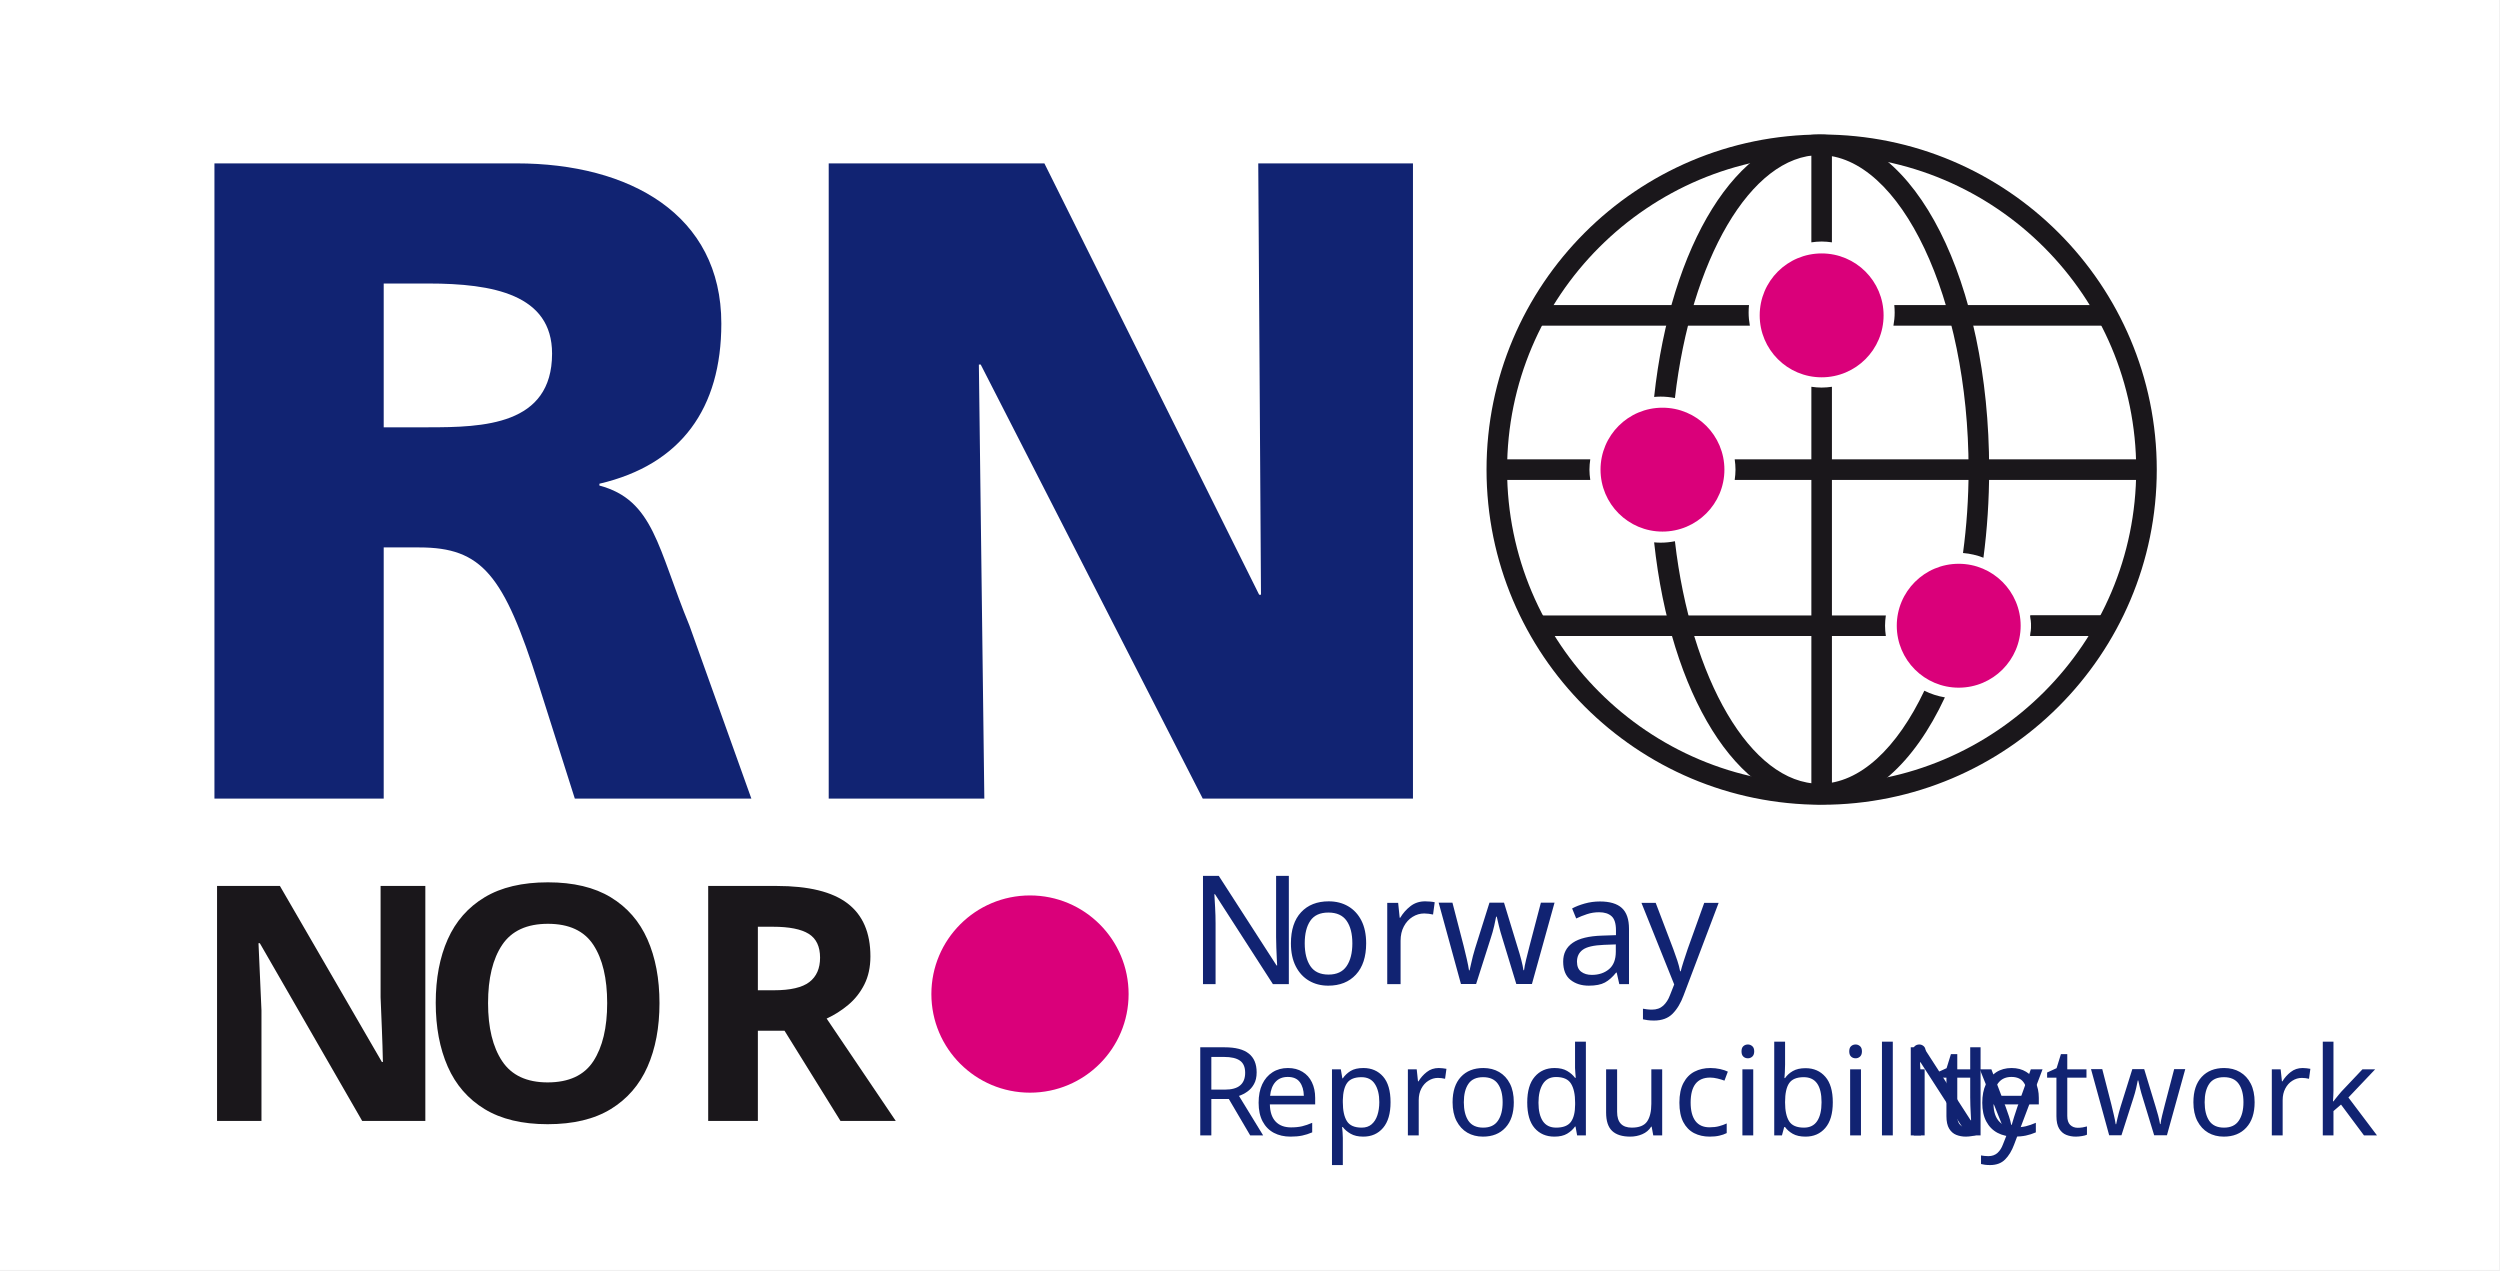
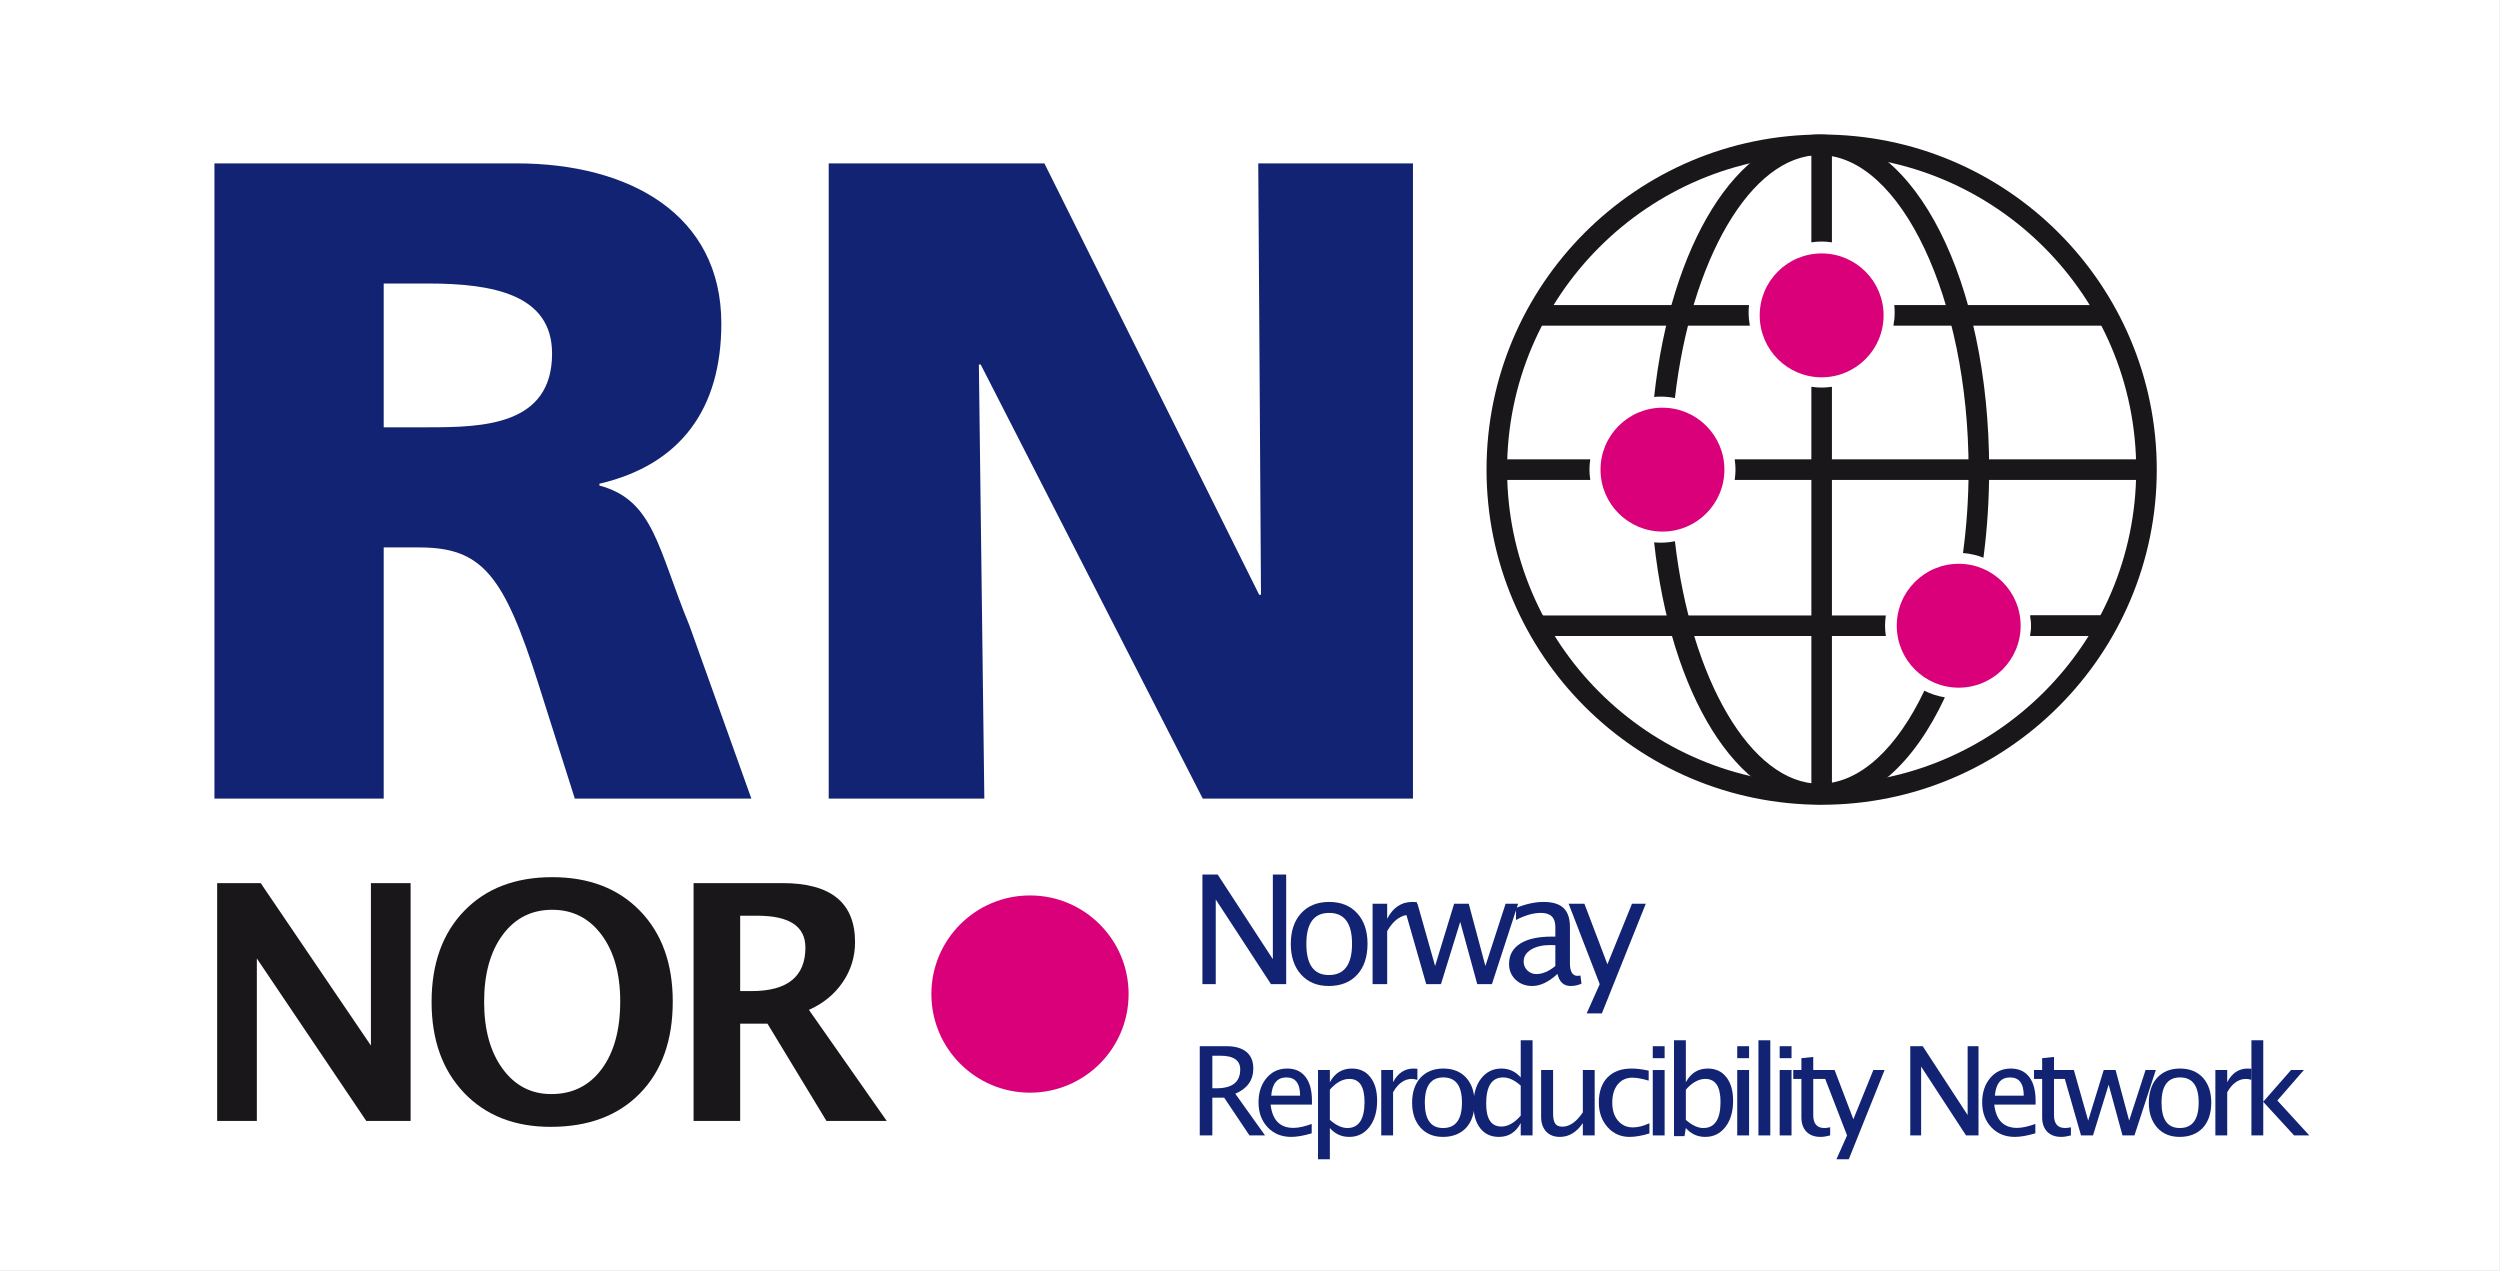
<svg xmlns="http://www.w3.org/2000/svg" width="100%" height="100%" viewBox="0 0 2026 1030" version="1.1" xml:space="preserve" style="fill-rule:evenodd;clip-rule:evenodd;stroke-miterlimit:10;">
  <rect id="Artboard1" x="0" y="0" width="2025.29" height="1029.17" style="fill:#fff;" />
  <g id="Ebene-1">
-     <text x="151.893px" y="908.382px" style="font-family:'LucidaGrande-Bold', 'Lucida Grande', sans-serif;font-weight:600;font-size:266.667px;fill:#1a171b;">N<tspan x="337.647px 537.984px " y="908.382px 908.382px ">OR</tspan>
-     </text>
+     <path d="M175.982,908.382l-0,-192.709l35.286,0l89.323,131.641l0,-131.641l32.162,0l-0,192.709l-35.938,-0l-88.672,-131.641l0,131.641l-32.161,-0Z" style="fill:#1a171b;fill-rule:nonzero;" />
+     <path d="M446.241,913.199c-29.254,0 -52.648,-9.201 -70.183,-27.604c-17.534,-18.403 -26.302,-42.925 -26.302,-73.567c0,-30.99 8.811,-55.599 26.433,-73.829c17.621,-18.229 41.406,-27.343 71.354,-27.343c29.774,-0 53.494,9.114 71.159,27.343c17.665,18.23 26.497,42.709 26.497,73.438c0,31.424 -8.832,56.207 -26.497,74.349c-17.665,18.142 -41.819,27.213 -72.461,27.213Zm0.521,-26.562c17.187,-0 30.794,-6.749 40.82,-20.247c10.026,-13.499 15.039,-31.793 15.039,-54.883c-0,-22.396 -5.035,-40.365 -15.104,-53.907c-10.07,-13.541 -23.394,-20.312 -39.974,-20.312c-16.754,-0 -30.143,6.771 -40.169,20.312c-10.026,13.542 -15.039,31.641 -15.039,54.297c-0,22.483 4.991,40.56 14.973,54.232c9.983,13.672 23.134,20.508 39.454,20.508Z" style="fill:#1a171b;fill-rule:nonzero;" />
+     <path d="M562.073,908.382l-0,-192.709l72.135,0c39.149,0 58.724,15.929 58.724,47.787c0,11.892 -3.32,22.721 -9.961,32.487c-6.64,9.765 -15.777,17.252 -27.409,22.461l63.021,89.974l-48.828,-0l-47.786,-78.776l-22.136,-0l0,78.776l-37.76,-0Zm37.76,-105.209l9.245,0c29.08,0 43.62,-11.762 43.62,-35.286c-0,-17.188 -12.978,-25.781 -38.933,-25.781l-13.932,-0l0,61.067Z" style="fill:#1a171b;fill-rule:nonzero;" />
    <path d="M1739.51,380.598c0,-145.291 -117.956,-263.25 -263.246,-263.25c-145.289,0 -263.245,117.959 -263.245,263.25c-0,145.292 117.956,263.25 263.245,263.25c145.29,0 263.246,-117.958 263.246,-263.25Z" style="fill:none;stroke:#1a171b;stroke-width:16.67px;" />
    <path d="M1526.46,255.574c-0,27.721 -22.475,50.196 -50.204,50.196c-27.721,-0 -50.196,-22.475 -50.196,-50.196c-0,-27.721 22.475,-50.196 50.196,-50.196c27.729,0 50.204,22.475 50.204,50.196" style="fill:#da007a;fill-rule:nonzero;" />
    <path d="M1637.54,507.096c-0,27.716 -22.471,50.195 -50.204,50.195c-27.717,0 -50.192,-22.479 -50.192,-50.195c-0,-27.725 22.475,-50.205 50.192,-50.205c27.733,0 50.204,22.48 50.204,50.205" style="fill:#da007a;fill-rule:nonzero;" />
    <path d="M1397.46,380.594c0,27.721 -22.471,50.2 -50.2,50.2c-27.721,0 -50.192,-22.479 -50.192,-50.2c0,-27.72 22.471,-50.195 50.192,-50.195c27.729,-0 50.2,22.475 50.2,50.195" style="fill:#da007a;fill-rule:nonzero;" />
    <path d="M1467.93,313.441l-0,333.33l16.667,-0l-0,-333.325c-2.725,0.383 -5.492,0.65 -8.325,0.65c-2.842,-0 -5.609,-0.267 -8.342,-0.655" style="fill:#1a171b;fill-rule:nonzero;" />
    <path d="M1484.59,196.388l-0,-81.958l-16.667,-0l-0,81.958c2.733,-0.383 5.5,-0.654 8.342,-0.654c2.833,-0 5.6,0.271 8.325,0.654" style="fill:#1a171b;fill-rule:nonzero;" />
    <path d="M1417.39,247.239l-174.121,-0l0,16.666l174.813,0c-0.625,-3.446 -1,-6.975 -1,-10.596c-0,-2.05 0.104,-4.075 0.308,-6.07" style="fill:#1a171b;fill-rule:nonzero;" />
    <path d="M1709.26,247.239l-174.129,-0c0.204,1.995 0.308,4.02 0.308,6.07c0,3.621 -0.375,7.15 -1,10.596l174.821,0l0,-16.666Z" style="fill:#1a171b;fill-rule:nonzero;" />
    <path d="M1288.75,372.263l-75.733,0l-0,16.667l75.733,-0c-0.391,-2.729 -0.658,-5.496 -0.658,-8.329c-0,-2.838 0.267,-5.609 0.658,-8.338" style="fill:#1a171b;fill-rule:nonzero;" />
    <path d="M1739.51,372.263l-333.708,0c0.383,2.729 0.65,5.5 0.65,8.338c-0,2.833 -0.267,5.6 -0.65,8.329l333.708,-0l0,-16.667Z" style="fill:#1a171b;fill-rule:nonzero;" />
    <path d="M1612.01,380.594c-0,-152.287 -60.321,-271.579 -137.321,-271.579c-66.742,0 -120.921,89.634 -134.183,212.663c1.712,-0.146 3.441,-0.263 5.195,-0.263c3.992,0 7.888,0.409 11.659,1.163c12.816,-111.317 61.333,-196.896 117.329,-196.896c65.4,-0 120.654,116.737 120.654,254.912c0,23.296 -1.604,45.942 -4.525,67.567c5.8,0.471 11.35,1.792 16.558,3.817c3.005,-22.684 4.634,-46.584 4.634,-71.384" style="fill:#1a171b;fill-rule:nonzero;" />
    <path d="M1474.69,635.148c-55.992,-0 -104.513,-85.425 -117.329,-196.534c-3.767,0.759 -7.667,1.163 -11.659,1.163c-1.754,-0 -3.483,-0.113 -5.195,-0.258c13.262,122.8 67.441,212.262 134.183,212.262c40.579,0 76.512,-33.096 101.442,-86.629c-5.892,-0.983 -11.48,-2.817 -16.642,-5.404c-21.983,46.308 -52.125,75.4 -84.8,75.4" style="fill:#1a171b;fill-rule:nonzero;" />
    <path d="M1528.29,498.762l-285.025,0l0,16.667l285.029,-0c-0.387,-2.733 -0.654,-5.5 -0.654,-8.342c0,-2.833 0.267,-5.6 0.65,-8.325" style="fill:#1a171b;fill-rule:nonzero;" />
    <path d="M1709.26,498.762l-63.908,0c0.383,2.725 0.65,5.492 0.65,8.325c-0,2.842 -0.267,5.609 -0.654,8.342l63.912,-0l0,-16.667Z" style="fill:#1a171b;fill-rule:nonzero;" />
    <path d="M310.957,346.286l36.137,0c44.25,0 100.305,-1.475 100.305,-59.737c-0,-47.938 -47.942,-56.788 -100.305,-56.788l-36.137,0l-0,116.525Zm-137.175,-213.879l244.85,0c91.454,0 165.937,41.304 165.937,129.804c0,68.588 -32.45,114.313 -98.82,129.8l-0,1.475c44.25,11.8 47.2,50.892 73.012,113.575l50.146,140.13l-143.075,-0l-29.5,-92.925c-28.025,-88.505 -45.725,-110.63 -96.613,-110.63l-28.762,0l-0,203.555l-137.175,-0l-0,-514.784Z" style="fill:#112372;fill-rule:nonzero;" />
    <path d="M671.587,132.409l174.788,-0l174.05,349.579l1.483,0l-2.216,-349.579l125.375,-0l-0,514.783l-170.359,0l-179.954,-351.791l-1.479,-0l4.429,351.791l-126.117,0l0,-514.783Z" style="fill:#112372;fill-rule:nonzero;" />
    <path d="M914.621,805.584c-0,44.138 -35.779,79.917 -79.917,79.917c-44.137,-0 -79.917,-35.779 -79.917,-79.917c0,-44.141 35.78,-79.921 79.917,-79.921c44.138,0 79.917,35.78 79.917,79.921" style="fill:#da007a;fill-rule:nonzero;" />
    <g transform="matrix(4.16667,0,0,4.16667,221.934,17.8665)">
-       <text x="177.85px" y="216.547px" style="font-family:'LucidaGrande', 'Lucida Grande', sans-serif;font-weight:500;font-size:24px;fill:#112372;">R<tspan x="190.217px 200.78px 213.077px 220.089px 232.022px 244.319px 256.405px 265.889px 270.018px 282.315px 286.444px 290.573px 294.702px 300.87px " y="216.547px 216.547px 216.547px 216.547px 216.547px 216.547px 216.547px 216.547px 216.547px 216.547px 216.547px 216.547px 216.547px 216.547px ">eproducibility</tspan>
-       </text>
-       <text x="316.042px" y="216.547px" style="font-family:'LucidaGrande', 'Lucida Grande', sans-serif;font-weight:500;font-size:24px;fill:#112372;">N<tspan x="330.964px 341.527px 347.695px 363.378px 375.312px 382.324px " y="216.547px 216.547px 216.547px 216.547px 216.547px 216.547px ">etwork</tspan>
-       </text>
+       <g transform="matrix(24,0,0,24,177.85,216.547)">
+         <path d="M0.093,-0l0,-0.723l0.219,0c0.069,0 0.122,0.016 0.159,0.046c0.037,0.031 0.056,0.075 0.056,0.134c-0,0.096 -0.049,0.164 -0.146,0.205l0.241,0.338l-0.126,-0l-0.205,-0.306l-0.096,0l-0,0.306l-0.102,-0Zm0.102,-0.382l0.033,-0c0.129,-0 0.193,-0.051 0.193,-0.152c0,-0.075 -0.054,-0.112 -0.162,-0.112l-0.064,0l-0,0.264Z" style="fill:#112372;fill-rule:nonzero;" />
+       </g>
+       <g transform="matrix(24,0,0,24,190.217,216.547)">
+         <path d="M0.485,-0.017c-0.065,0.019 -0.12,0.029 -0.166,0.029c-0.078,0 -0.142,-0.026 -0.191,-0.078c-0.049,-0.052 -0.074,-0.119 -0.074,-0.202c0,-0.08 0.022,-0.146 0.065,-0.197c0.044,-0.052 0.099,-0.077 0.167,-0.077c0.064,-0 0.114,0.022 0.149,0.068c0.035,0.045 0.052,0.11 0.052,0.194l-0,0.03l-0.335,0c0.014,0.126 0.076,0.189 0.185,0.189c0.04,-0 0.09,-0.011 0.148,-0.032l-0,0.076Zm-0.328,-0.305l0.234,-0c-0,-0.099 -0.037,-0.148 -0.111,-0.148c-0.074,-0 -0.115,0.049 -0.123,0.148Z" style="fill:#112372;fill-rule:nonzero;" />
+       </g>
+       <g transform="matrix(24,0,0,24,200.78,216.547)">
+         <path d="M0.096,0.193l0,-0.723l0.096,-0l0,0.099c0.04,-0.074 0.099,-0.111 0.178,-0.111c0.063,0 0.114,0.023 0.15,0.07c0.037,0.046 0.055,0.11 0.055,0.191c0,0.088 -0.021,0.159 -0.062,0.212c-0.042,0.054 -0.096,0.081 -0.164,0.081c-0.063,0 -0.115,-0.024 -0.157,-0.072l0,0.253l-0.096,-0Zm0.096,-0.319c0.05,0.044 0.097,0.066 0.142,0.066c0.092,-0 0.139,-0.071 0.139,-0.211c-0,-0.125 -0.041,-0.187 -0.123,-0.187c-0.054,-0 -0.107,0.029 -0.158,0.087l0,0.245Z" style="fill:#112372;fill-rule:nonzero;" />
+       </g>
+       <g transform="matrix(24,0,0,24,213.077,216.547)">
+         <path d="M0.096,-0l0,-0.53l0.096,-0l0,0.099c0.038,-0.074 0.094,-0.111 0.166,-0.111c0.01,0 0.02,0.001 0.031,0.002l0,0.09c-0.016,-0.005 -0.031,-0.008 -0.044,-0.008c-0.061,-0 -0.112,0.036 -0.153,0.108l0,0.35l-0.096,0Z" style="fill:#112372;fill-rule:nonzero;" />
+       </g>
+       <g transform="matrix(24,0,0,24,220.089,216.547)">
+         <path d="M0.304,0.012c-0.076,0 -0.137,-0.025 -0.182,-0.075c-0.045,-0.051 -0.068,-0.118 -0.068,-0.202c0,-0.085 0.023,-0.153 0.068,-0.203c0.046,-0.049 0.107,-0.074 0.185,-0.074c0.078,0 0.14,0.025 0.185,0.074c0.045,0.05 0.068,0.117 0.068,0.202c0,0.086 -0.023,0.155 -0.068,0.204c-0.046,0.049 -0.109,0.074 -0.188,0.074Zm0.001,-0.072c0.102,-0 0.153,-0.069 0.153,-0.206c0,-0.136 -0.05,-0.204 -0.151,-0.204c-0.1,0 -0.15,0.068 -0.15,0.205c-0,0.137 0.049,0.205 0.148,0.205Z" style="fill:#112372;fill-rule:nonzero;" />
+       </g>
+       <g transform="matrix(24,0,0,24,232.022,216.547)">
+         <path d="M0.437,-0l-0,-0.1c-0.04,0.075 -0.098,0.112 -0.177,0.112c-0.064,0 -0.114,-0.023 -0.151,-0.07c-0.036,-0.046 -0.055,-0.11 -0.055,-0.191c0,-0.088 0.021,-0.159 0.062,-0.212c0.042,-0.054 0.097,-0.081 0.164,-0.081c0.063,0 0.115,0.024 0.157,0.072l-0,-0.301l0.096,0l0,0.771l-0.096,-0Zm-0,-0.404c-0.05,-0.044 -0.097,-0.066 -0.142,-0.066c-0.092,0 -0.138,0.071 -0.138,0.212c-0,0.124 0.041,0.186 0.123,0.186c0.053,-0 0.105,-0.029 0.157,-0.088l-0,-0.244Z" style="fill:#112372;fill-rule:nonzero;" />
+       </g>
+       <g transform="matrix(24,0,0,24,244.319,216.547)">
+         <path d="M0.428,-0l-0,-0.1c-0.051,0.075 -0.113,0.112 -0.186,0.112c-0.047,0 -0.083,-0.014 -0.111,-0.043c-0.027,-0.03 -0.041,-0.069 -0.041,-0.118l0,-0.381l0.097,-0l-0,0.349c-0,0.04 0.005,0.068 0.017,0.085c0.011,0.017 0.031,0.025 0.058,0.025c0.058,0 0.114,-0.038 0.166,-0.116l-0,-0.343l0.096,-0l-0,0.53l-0.096,-0Z" style="fill:#112372;fill-rule:nonzero;" />
+       </g>
+       <g transform="matrix(24,0,0,24,256.405,216.547)">
+         <path d="M0.303,0.012c-0.071,0 -0.131,-0.026 -0.178,-0.079c-0.047,-0.053 -0.071,-0.12 -0.071,-0.201c0,-0.086 0.024,-0.154 0.07,-0.202c0.047,-0.048 0.112,-0.072 0.196,-0.072c0.041,0 0.087,0.006 0.138,0.017l0,0.081c-0.054,-0.016 -0.098,-0.024 -0.132,-0.024c-0.049,-0 -0.089,0.018 -0.119,0.055c-0.03,0.037 -0.044,0.086 -0.044,0.148c-0,0.059 0.015,0.108 0.045,0.144c0.031,0.037 0.071,0.056 0.121,0.056c0.044,-0 0.089,-0.012 0.135,-0.034l0,0.083c-0.062,0.019 -0.116,0.028 -0.161,0.028Z" style="fill:#112372;fill-rule:nonzero;" />
+       </g>
+       <g transform="matrix(24,0,0,24,265.889,216.547)">
+         <path d="M0.096,-0l0,-0.53l0.096,-0l0,0.53l-0.096,-0Zm0,-0.626l0,-0.097l0.096,0l0,0.097l-0.096,-0Z" style="fill:#112372;fill-rule:nonzero;" />
+       </g>
+       <g transform="matrix(24,0,0,24,270.018,216.547)">
+         <path d="M0.096,0.006l0,-0.777l0.096,0l0,0.34c0.04,-0.074 0.099,-0.111 0.178,-0.111c0.063,0 0.114,0.023 0.15,0.07c0.037,0.046 0.055,0.11 0.055,0.191c0,0.088 -0.021,0.159 -0.062,0.212c-0.042,0.054 -0.096,0.081 -0.164,0.081c-0.063,0 -0.115,-0.024 -0.157,-0.072l-0.011,0.066l-0.085,-0Zm0.096,-0.132c0.05,0.044 0.097,0.066 0.142,0.066c0.092,-0 0.139,-0.071 0.139,-0.211c-0,-0.125 -0.041,-0.187 -0.123,-0.187c-0.054,-0 -0.107,0.029 -0.158,0.087l0,0.245Z" style="fill:#112372;fill-rule:nonzero;" />
+       </g>
+       <g transform="matrix(24,0,0,24,282.315,216.547)">
+         <path d="M0.096,-0l0,-0.53l0.096,-0l0,0.53l-0.096,-0Zm0,-0.626l0,-0.097l0.096,0l0,0.097l-0.096,-0Z" style="fill:#112372;fill-rule:nonzero;" />
+       </g>
+       <g transform="matrix(24,0,0,24,286.444,216.547)">
+         <rect x="0.096" y="-0.771" width="0.096" height="0.771" style="fill:#112372;fill-rule:nonzero;" />
+       </g>
+       <g transform="matrix(24,0,0,24,290.573,216.547)">
+         <path d="M0.096,-0l0,-0.53l0.096,-0l0,0.53l-0.096,-0Zm0,-0.626l0,-0.097l0.096,0l0,0.097l-0.096,-0Z" style="fill:#112372;fill-rule:nonzero;" />
+       </g>
+       <g transform="matrix(24,0,0,24,294.702,216.547)">
+         <path d="M0.255,0.012c-0.048,0 -0.087,-0.014 -0.114,-0.042c-0.027,-0.028 -0.041,-0.067 -0.041,-0.116l0,-0.312l-0.066,-0l-0,-0.072l0.066,-0l0,-0.096l0.096,-0.01l0,0.106l0.139,-0l-0,0.072l-0.139,-0l0,0.294c0,0.069 0.03,0.104 0.09,0.104c0.013,-0 0.028,-0.002 0.047,-0.006l-0,0.066c-0.03,0.008 -0.056,0.012 -0.078,0.012Z" style="fill:#112372;fill-rule:nonzero;" />
+       </g>
+       <g transform="matrix(24,0,0,24,300.87,216.547)">
+         <path d="M0.127,0.193l0.086,-0.193l-0.205,-0.53l0.104,-0l0.152,0.399l0.162,-0.399l0.091,-0l-0.29,0.723l-0.1,-0Z" style="fill:#112372;fill-rule:nonzero;" />
+       </g>
+       <g transform="matrix(24,0,0,24,316.042,216.547)">
+         <path d="M0.093,-0l0,-0.723l0.101,0l0.364,0.558l-0,-0.558l0.088,0l-0,0.723l-0.101,-0l-0.364,-0.558l0,0.558l-0.088,-0Z" style="fill:#112372;fill-rule:nonzero;" />
+       </g>
+       <g transform="matrix(24,0,0,24,330.964,216.547)">
+         <path d="M0.485,-0.017c-0.065,0.019 -0.12,0.029 -0.166,0.029c-0.078,0 -0.142,-0.026 -0.191,-0.078c-0.049,-0.052 -0.074,-0.119 -0.074,-0.202c0,-0.08 0.022,-0.146 0.065,-0.197c0.044,-0.052 0.099,-0.077 0.167,-0.077c0.064,-0 0.114,0.022 0.149,0.068c0.035,0.045 0.052,0.11 0.052,0.194l-0,0.03l-0.335,0c0.014,0.126 0.076,0.189 0.185,0.189c0.04,-0 0.09,-0.011 0.148,-0.032l-0,0.076Zm-0.328,-0.305l0.234,-0c-0,-0.099 -0.037,-0.148 -0.111,-0.148c-0.074,-0 -0.115,0.049 -0.123,0.148Z" style="fill:#112372;fill-rule:nonzero;" />
+       </g>
+       <g transform="matrix(24,0,0,24,341.527,216.547)">
+         <path d="M0.255,0.012c-0.048,0 -0.087,-0.014 -0.114,-0.042c-0.027,-0.028 -0.041,-0.067 -0.041,-0.116l0,-0.312l-0.066,-0l-0,-0.072l0.066,-0l0,-0.096l0.096,-0.01l0,0.106l0.139,-0l-0,0.072l-0.139,-0l0,0.294c0,0.069 0.03,0.104 0.09,0.104c0.013,-0 0.028,-0.002 0.047,-0.006l-0,0.066c-0.03,0.008 -0.056,0.012 -0.078,0.012Z" style="fill:#112372;fill-rule:nonzero;" />
+       </g>
+       <g transform="matrix(24,0,0,24,347.695,216.547)">
+         <path d="M0.158,-0l-0.152,-0.53l0.094,-0l0.116,0.41l0.126,-0.41l0.096,-0l0.11,0.41l0.133,-0.41l0.083,-0l-0.173,0.53l-0.097,-0l-0.112,-0.411l-0.127,0.411l-0.097,-0Z" style="fill:#112372;fill-rule:nonzero;" />
+       </g>
+       <g transform="matrix(24,0,0,24,363.378,216.547)">
+         <path d="M0.304,0.012c-0.076,0 -0.137,-0.025 -0.182,-0.075c-0.045,-0.051 -0.068,-0.118 -0.068,-0.202c0,-0.085 0.023,-0.153 0.068,-0.203c0.046,-0.049 0.107,-0.074 0.185,-0.074c0.078,0 0.14,0.025 0.185,0.074c0.045,0.05 0.068,0.117 0.068,0.202c0,0.086 -0.023,0.155 -0.068,0.204c-0.046,0.049 -0.109,0.074 -0.188,0.074Zm0.001,-0.072c0.102,-0 0.153,-0.069 0.153,-0.206c0,-0.136 -0.05,-0.204 -0.151,-0.204c-0.1,0 -0.15,0.068 -0.15,0.205c-0,0.137 0.049,0.205 0.148,0.205Z" style="fill:#112372;fill-rule:nonzero;" />
+       </g>
+       <g transform="matrix(24,0,0,24,375.312,216.547)">
+         <path d="M0.096,-0l0,-0.53l0.096,-0l0,0.099c0.038,-0.074 0.094,-0.111 0.166,-0.111c0.01,0 0.02,0.001 0.031,0.002l0,0.09c-0.016,-0.005 -0.031,-0.008 -0.044,-0.008c-0.061,-0 -0.112,0.036 -0.153,0.108l0,0.35l-0.096,0Z" style="fill:#112372;fill-rule:nonzero;" />
+       </g>
+       <g transform="matrix(24,0,0,24,382.324,216.547)">
+         <path d="M0.096,-0l0,-0.771l0.096,0l0,0.498l0.225,-0.257l0.104,-0l-0.215,0.247l0.259,0.283l-0.123,-0l-0.25,-0.272l0,0.272l-0.096,-0Z" style="fill:#112372;fill-rule:nonzero;" />
+       </g>
    </g>
-     <text x="962.976px" y="797.549px" style="font-family:'LucidaGrande', 'Lucida Grande', sans-serif;font-weight:500;font-size:122.917px;fill:#112372;">N<tspan x="1039.4px 1100.52px 1136.43px 1216.75px 1270.25px " y="797.549px 797.549px 797.549px 797.549px 797.549px ">orway</tspan>
-     </text>
+     <path d="M974.44,797.549l-0,-88.827l12.363,0l44.714,68.601l-0,-68.601l10.803,0l-0,88.827l-12.304,-0l-44.773,-68.601l-0,68.601l-10.803,-0Z" style="fill:#112372;fill-rule:nonzero;" />
+     <path d="M1076.73,799.049c-9.323,0 -16.765,-3.091 -22.326,-9.272c-5.562,-6.182 -8.343,-14.455 -8.343,-24.818c0,-10.483 2.791,-18.775 8.373,-24.877c5.581,-6.102 13.154,-9.153 22.716,-9.153c9.563,0 17.135,3.051 22.717,9.153c5.582,6.102 8.373,14.354 8.373,24.757c-0,10.643 -2.801,19.006 -8.403,25.088c-5.602,6.081 -13.304,9.122 -23.107,9.122Zm0.18,-8.882c12.524,-0 18.786,-8.443 18.786,-25.328c-0,-16.685 -6.182,-25.027 -18.546,-25.027c-12.323,-0 -18.485,8.382 -18.485,25.147c-0,16.805 6.082,25.208 18.245,25.208Z" style="fill:#112372;fill-rule:nonzero;" />
+     <path d="M1112.34,797.549l0,-65.18l11.824,0l-0,12.244c4.681,-9.123 11.483,-13.684 20.406,-13.684c1.2,0 2.46,0.1 3.781,0.3l-0,11.043c-2.041,-0.68 -3.841,-1.02 -5.402,-1.02c-7.482,0 -13.744,4.441 -18.785,13.324l-0,42.973l-11.824,-0Z" style="fill:#112372;fill-rule:nonzero;" />
+     <path d="M1155.81,797.549l-18.665,-65.18l11.583,0l14.284,50.475l15.425,-50.475l11.823,0l13.504,50.475l16.385,-50.475l10.143,0l-21.246,65.18l-11.883,-0l-13.805,-50.475l-15.604,50.475l-11.944,-0Z" style="fill:#112372;fill-rule:nonzero;" />
+     <path d="M1262.19,789.266c-7.082,6.522 -13.904,9.783 -20.466,9.783c-5.402,0 -9.883,-1.69 -13.444,-5.071c-3.561,-3.381 -5.342,-7.652 -5.342,-12.814c0,-7.122 2.991,-12.594 8.973,-16.415c5.982,-3.821 14.554,-5.732 25.718,-5.732l2.821,0l-0,-7.862c-0,-7.562 -3.882,-11.343 -11.644,-11.343c-6.242,-0 -12.984,1.92 -20.226,5.761l0,-9.783c7.962,-3.241 15.425,-4.861 22.387,-4.861c7.282,0 12.654,1.64 16.115,4.921c3.461,3.281 5.191,8.383 5.191,15.305l0,29.529c0,6.762 2.081,10.143 6.242,10.143c0.52,-0 1.28,-0.08 2.281,-0.24l0.84,6.542c-2.681,1.28 -5.642,1.92 -8.883,1.92c-5.521,0 -9.042,-3.261 -10.563,-9.783Zm-1.74,-6.422l-0,-16.865l-3.962,-0.12c-6.482,0 -11.723,1.231 -15.724,3.692c-4.001,2.46 -6.002,5.691 -6.002,9.692c-0,2.841 1,5.242 3.001,7.203c2,1.96 4.441,2.94 7.322,2.94c4.921,0 10.043,-2.18 15.365,-6.542Z" style="fill:#112372;fill-rule:nonzero;" />
+     <path d="M1285.85,821.256l10.563,-23.707l-25.207,-65.18l12.784,0l18.665,49.095l19.926,-49.095l11.164,0l-35.591,88.887l-12.304,-0Z" style="fill:#112372;fill-rule:nonzero;" />
    <path d="M1709.26,498.762l-63.908,0c0.383,2.725 0.65,5.492 0.65,8.325c-0,2.842 -0.267,5.609 -0.654,8.342l63.912,-0l0,-16.667Z" style="fill:#1a171b;fill-rule:nonzero;" />
  </g>
</svg>
